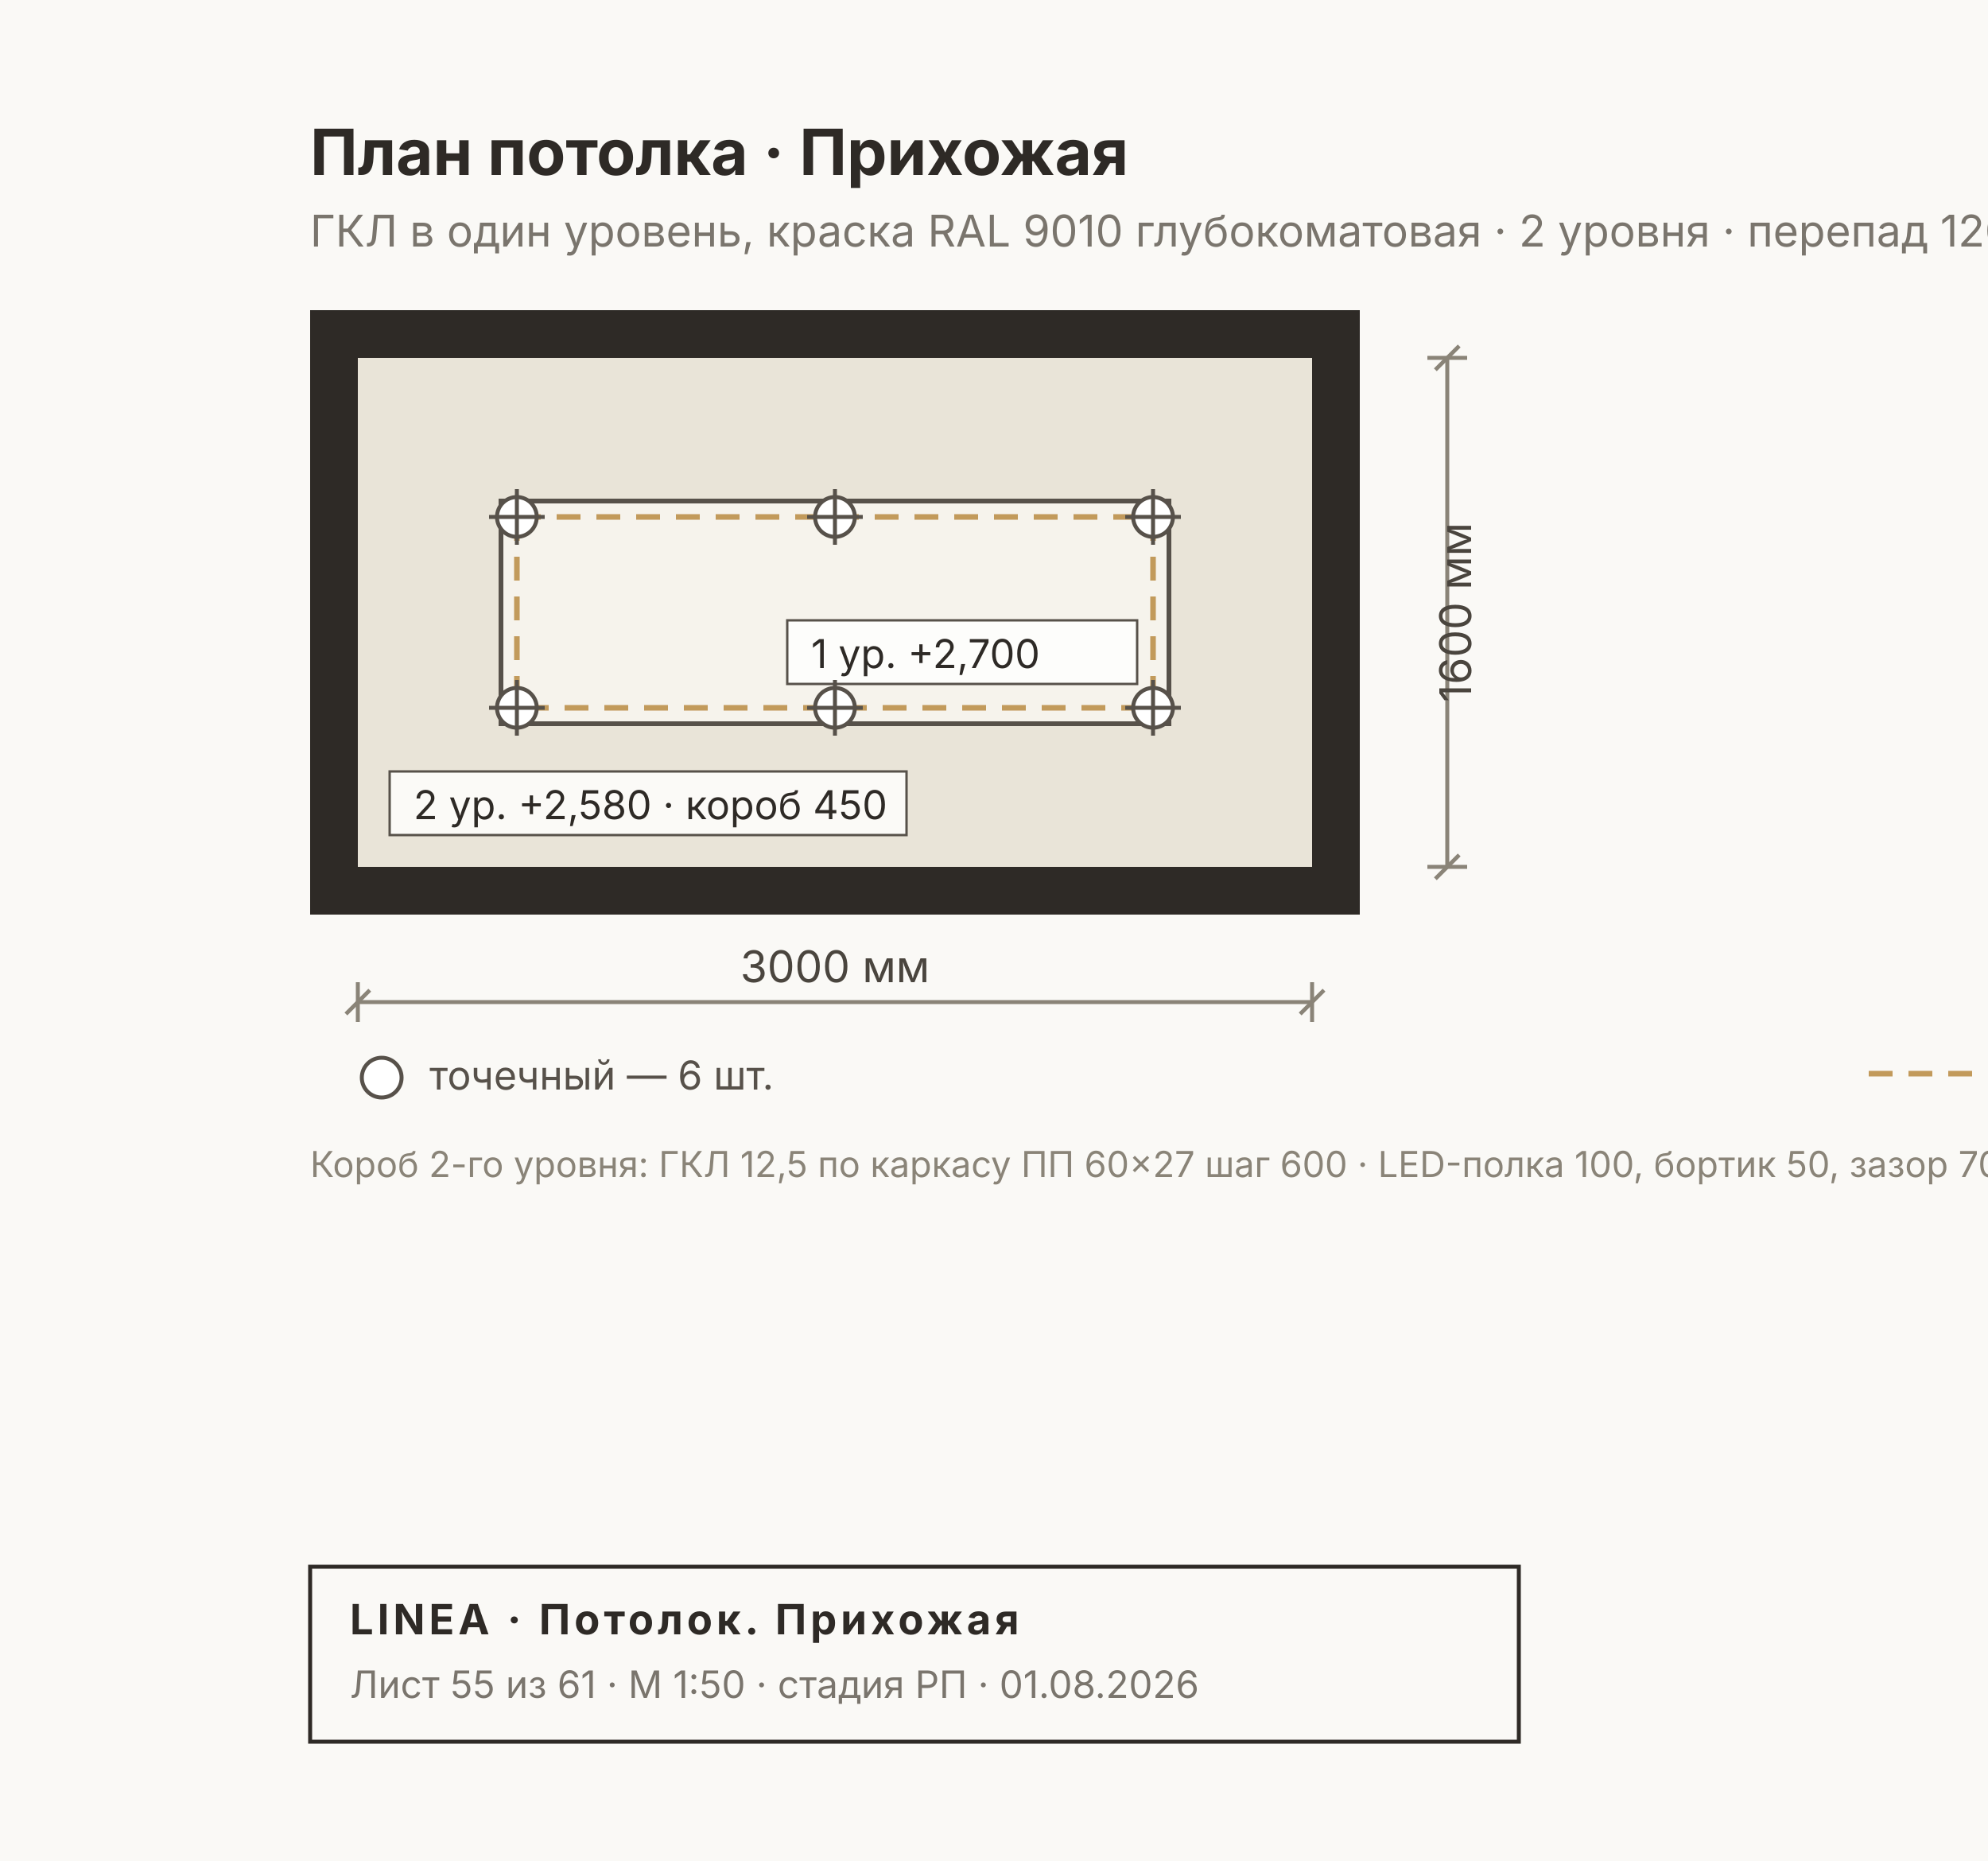
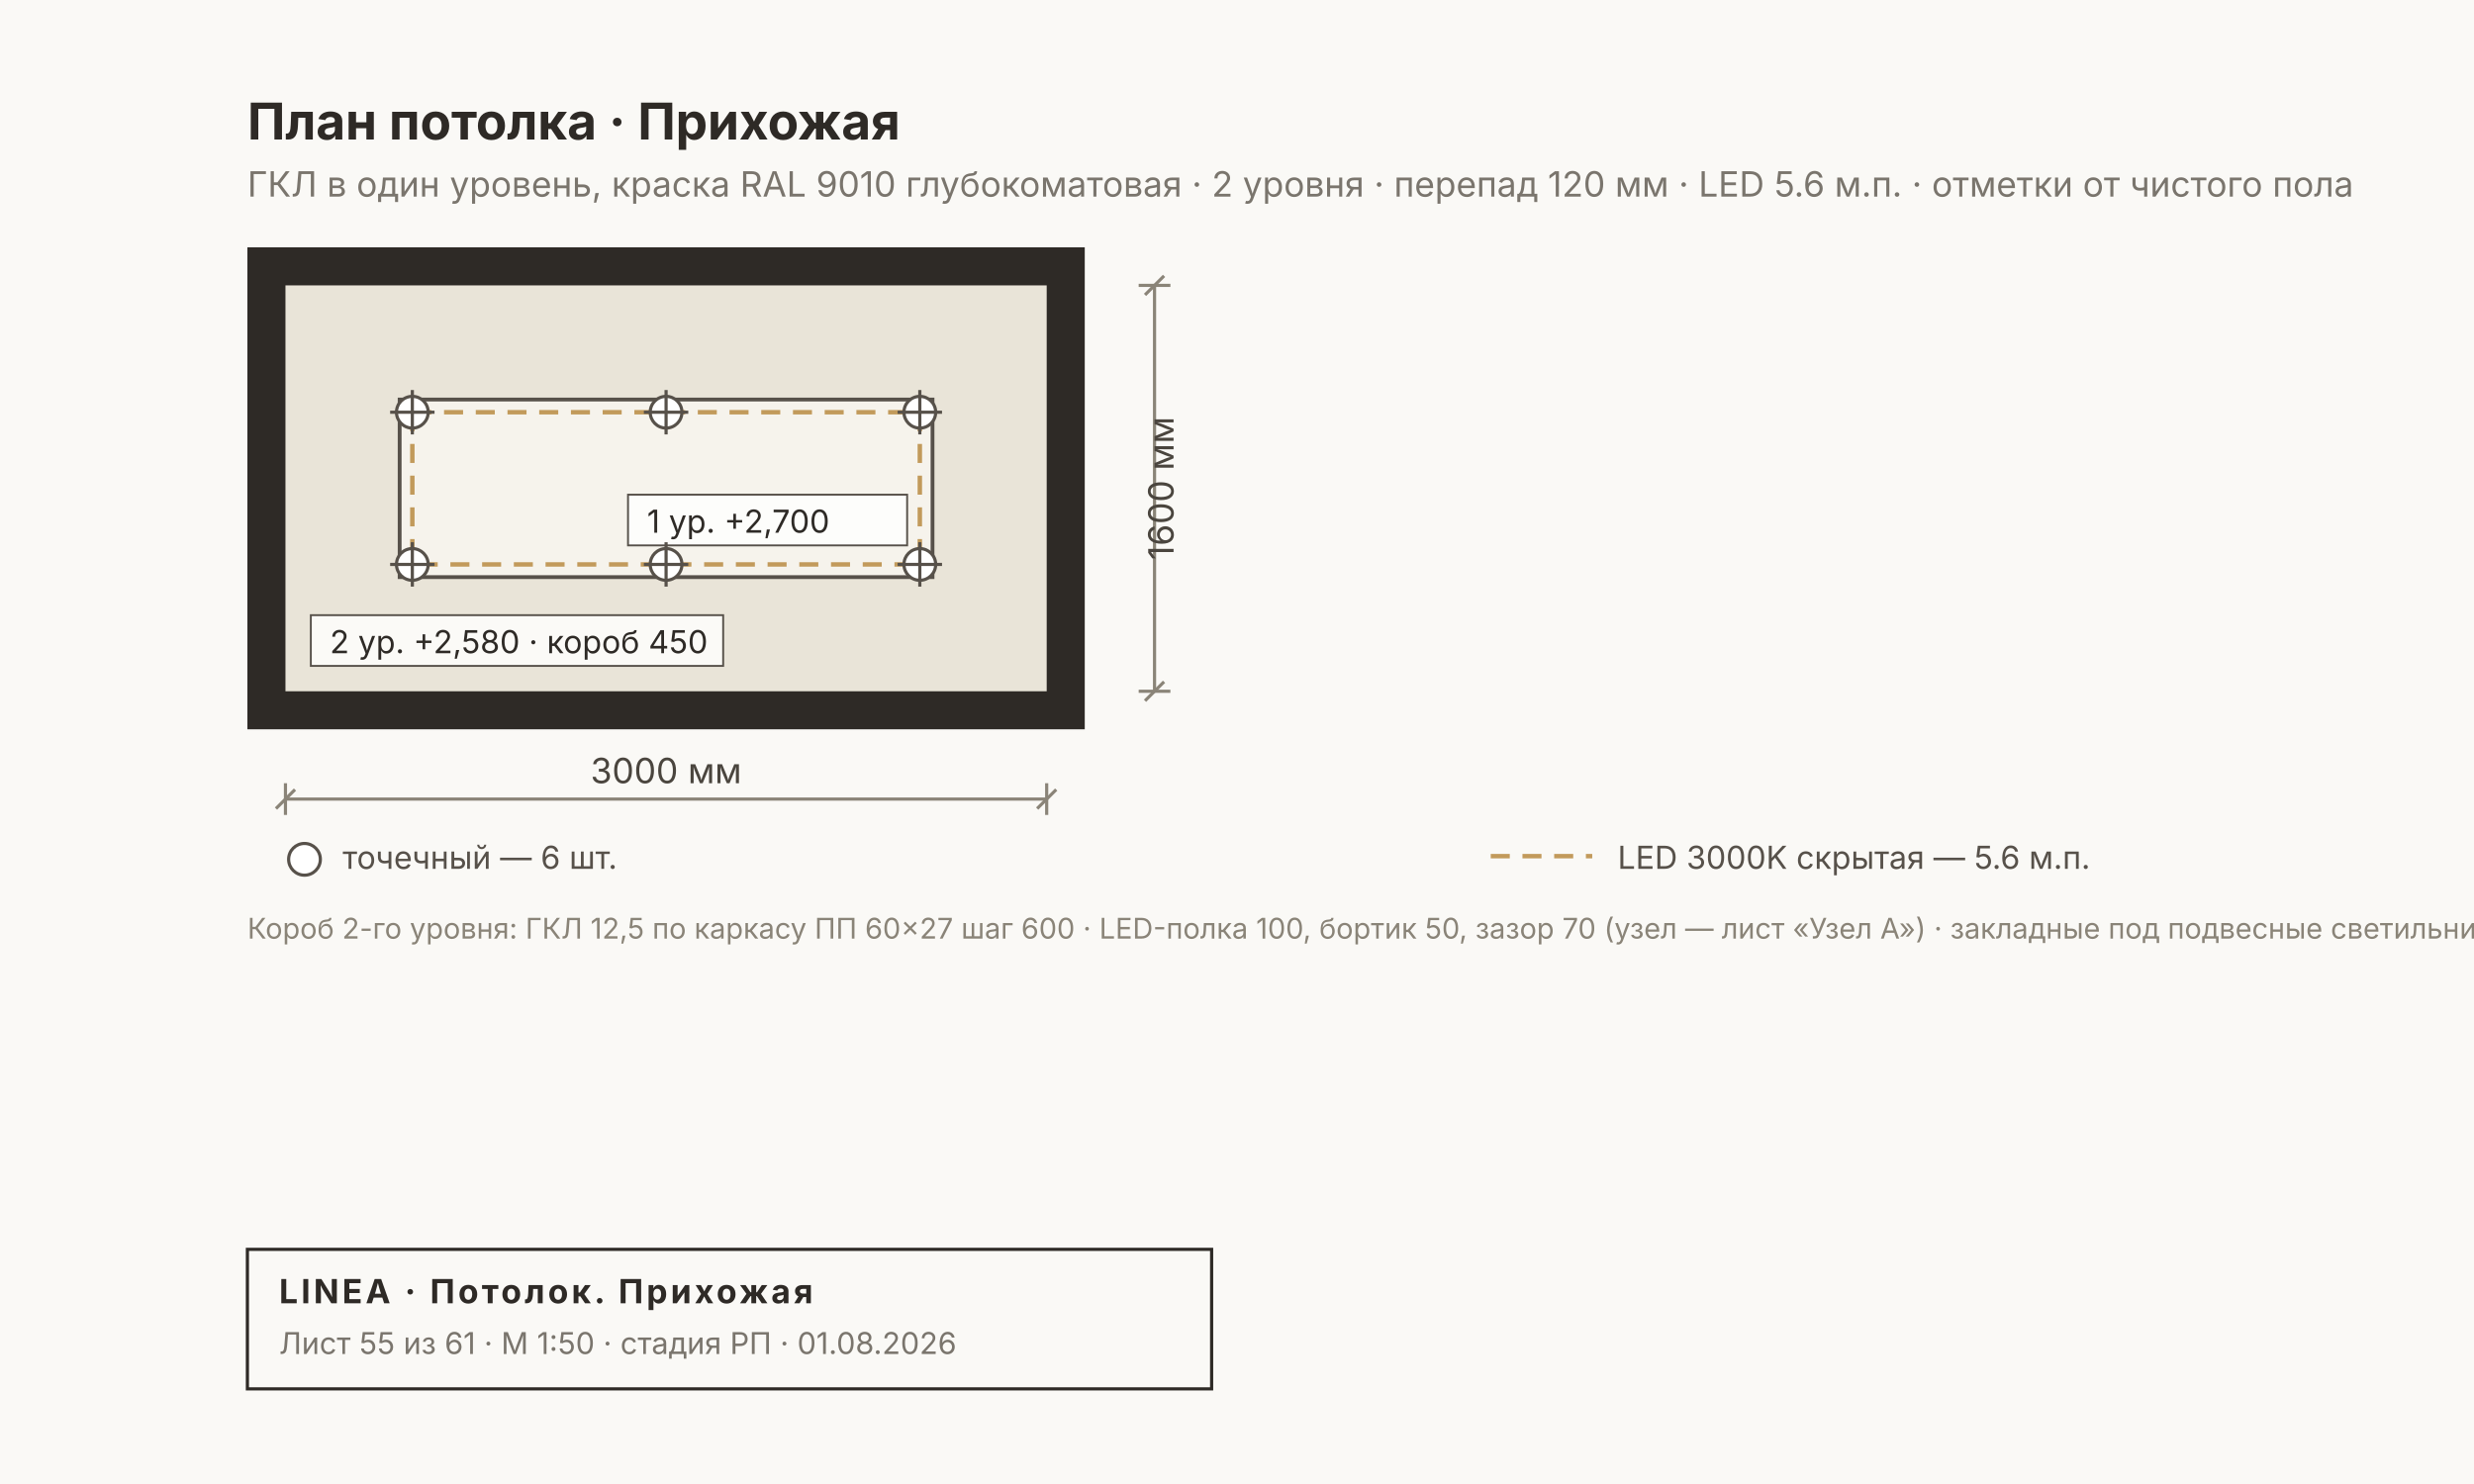
- <svg xmlns="http://www.w3.org/2000/svg" width="500" height="468" viewBox="0 0 500 468" font-family="Inter, &quot;Helvetica Neue&quot;, Arial, sans-serif">
-   <rect width="500" height="468" fill="#FAF9F6" />
+ <svg xmlns="http://www.w3.org/2000/svg" width="780" height="468" viewBox="0 0 780 468" font-family="Inter, &quot;Helvetica Neue&quot;, Arial, sans-serif">
+   <rect width="780" height="468" fill="#FAF9F6" />
  <rect x="78" y="78" width="264" height="152" fill="#2E2A26" />
  <rect x="90" y="90" width="240" height="128" fill="#E9E4D8" />
  <rect x="126" y="126" width="168" height="56" fill="#F6F3EC" stroke="#57514A" stroke-width="1.2" />
  <rect x="130" y="130" width="160" height="48" fill="none" stroke="#C29A5B" stroke-width="1.4" stroke-dasharray="6 4" />
  <g font-size="10" fill="#2E2A26">
    <rect x="98" y="194" width="130" height="16" fill="#FFFFFFCC" stroke="#57514A" stroke-width="0.6" />
    <text x="104" y="206">2 ур. +2,580 · короб 450</text>
    <rect x="198" y="156" width="88" height="16" fill="#FFFFFFCC" stroke="#57514A" stroke-width="0.6" />
    <text x="204" y="168">1 ур. +2,700</text>
  </g>
  <g stroke="#57514A" stroke-width="1">
    <circle cx="130" cy="130" r="5" fill="#FFF" />
    <line x1="123" y1="130" x2="137" y2="130" />
    <line x1="130" y1="123" x2="130" y2="137" />
  </g>
  <g stroke="#57514A" stroke-width="1">
    <circle cx="130" cy="178" r="5" fill="#FFF" />
    <line x1="123" y1="178" x2="137" y2="178" />
    <line x1="130" y1="171" x2="130" y2="185" />
  </g>
  <g stroke="#57514A" stroke-width="1">
    <circle cx="210" cy="130" r="5" fill="#FFF" />
    <line x1="203" y1="130" x2="217" y2="130" />
    <line x1="210" y1="123" x2="210" y2="137" />
  </g>
  <g stroke="#57514A" stroke-width="1">
    <circle cx="210" cy="178" r="5" fill="#FFF" />
    <line x1="203" y1="178" x2="217" y2="178" />
    <line x1="210" y1="171" x2="210" y2="185" />
  </g>
  <g stroke="#57514A" stroke-width="1">
    <circle cx="290" cy="130" r="5" fill="#FFF" />
    <line x1="283" y1="130" x2="297" y2="130" />
    <line x1="290" y1="123" x2="290" y2="137" />
  </g>
  <g stroke="#57514A" stroke-width="1">
    <circle cx="290" cy="178" r="5" fill="#FFF" />
    <line x1="283" y1="178" x2="297" y2="178" />
    <line x1="290" y1="171" x2="290" y2="185" />
  </g>
  <text x="78" y="44" font-size="16" font-weight="700" fill="#2E2A26">План потолка · Прихожая</text>
  <text x="78" y="62" font-size="11" fill="#7A756D">ГКЛ в один уровень, краска RAL 9010 глубокоматовая · 2 уровня · перепад 120 мм · LED 5.6 м.п. · отметки от чистого пола</text>
  <g stroke="#8A8478" stroke-width="1" fill="none">
    <line x1="90" y1="252" x2="330" y2="252" />
    <line x1="90" y1="247" x2="90" y2="257" />
    <line x1="330" y1="247" x2="330" y2="257" />
    <line x1="87" y1="255" x2="93" y2="249" />
    <line x1="327" y1="255" x2="333" y2="249" />
  </g>
  <text x="210" y="247" font-size="11" fill="#4A453E" text-anchor="middle">3000 мм</text>
  <g stroke="#8A8478" stroke-width="1" fill="none">
    <line x1="364" y1="90" x2="364" y2="218" />
    <line x1="359" y1="90" x2="369" y2="90" />
    <line x1="359" y1="218" x2="369" y2="218" />
    <line x1="361" y1="93" x2="367" y2="87" />
    <line x1="361" y1="221" x2="367" y2="215" />
  </g>
  <text x="370" y="154" font-size="11" fill="#4A453E" transform="rotate(-90 370 154)" text-anchor="middle">1600 мм</text>
  <g font-size="10" fill="#57514A">
    <circle cx="96" cy="271" r="5" fill="#FFF" stroke="#57514A" />
    <text x="108" y="274">точечный — 6 шт.</text>
    <line x1="470" y1="270" x2="502" y2="270" stroke="#C29A5B" stroke-width="1.4" stroke-dasharray="6 4" />
    <text x="510" y="274">LED 3000K скрытая — 5.6 м.п.</text>
  </g>
  <text x="78" y="296" font-size="9" fill="#8A8478">Короб 2-го уровня: ГКЛ 12,5 по каркасу ПП 60×27 шаг 600 · LED-полка 100, бортик 50, зазор 70 (узел — лист «Узел А») · закладные под подвесные светильники</text>
  <g>
    <rect x="78" y="394" width="304" height="44" fill="none" stroke="#2E2A26" stroke-width="1" />
    <text x="88" y="411" font-size="10.5" font-weight="700" fill="#2E2A26" letter-spacing="1">LINEA · Потолок. Прихожая</text>
    <text x="88" y="427" font-size="9.5" fill="#7A756D">Лист 55 из 61 · М 1:50 · стадия РП · 01.08.2026</text>
  </g>
</svg>
